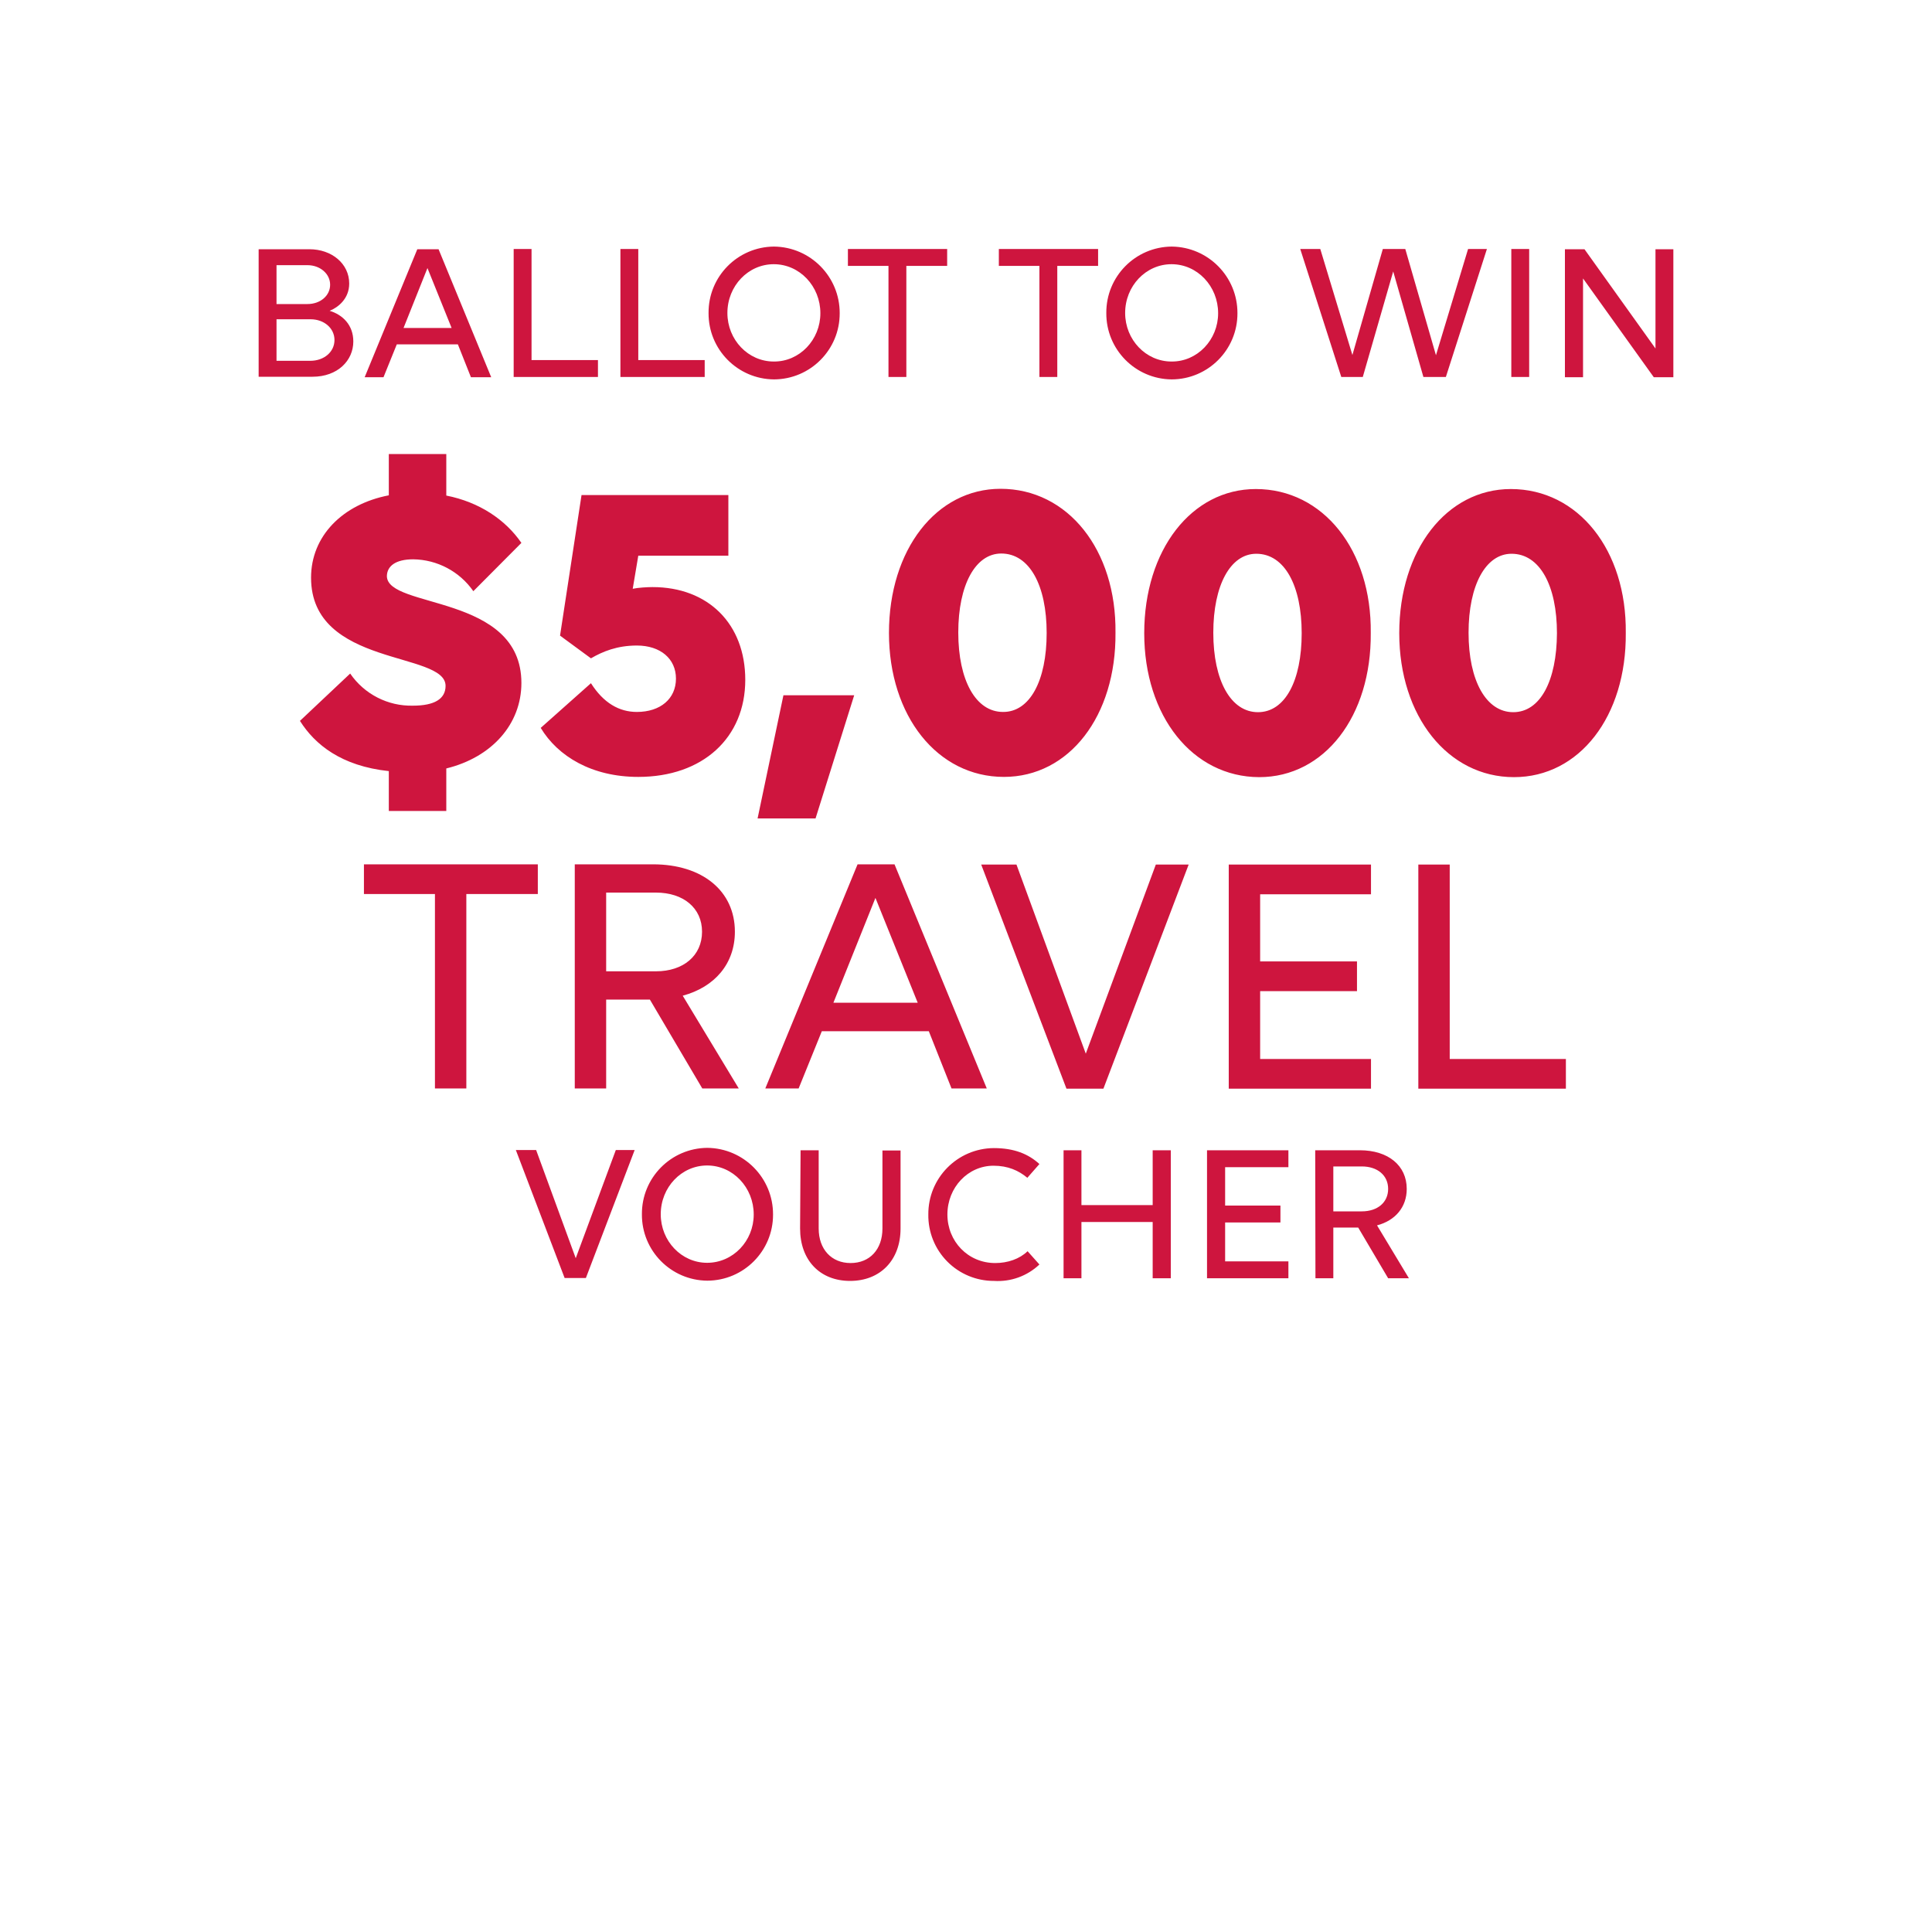
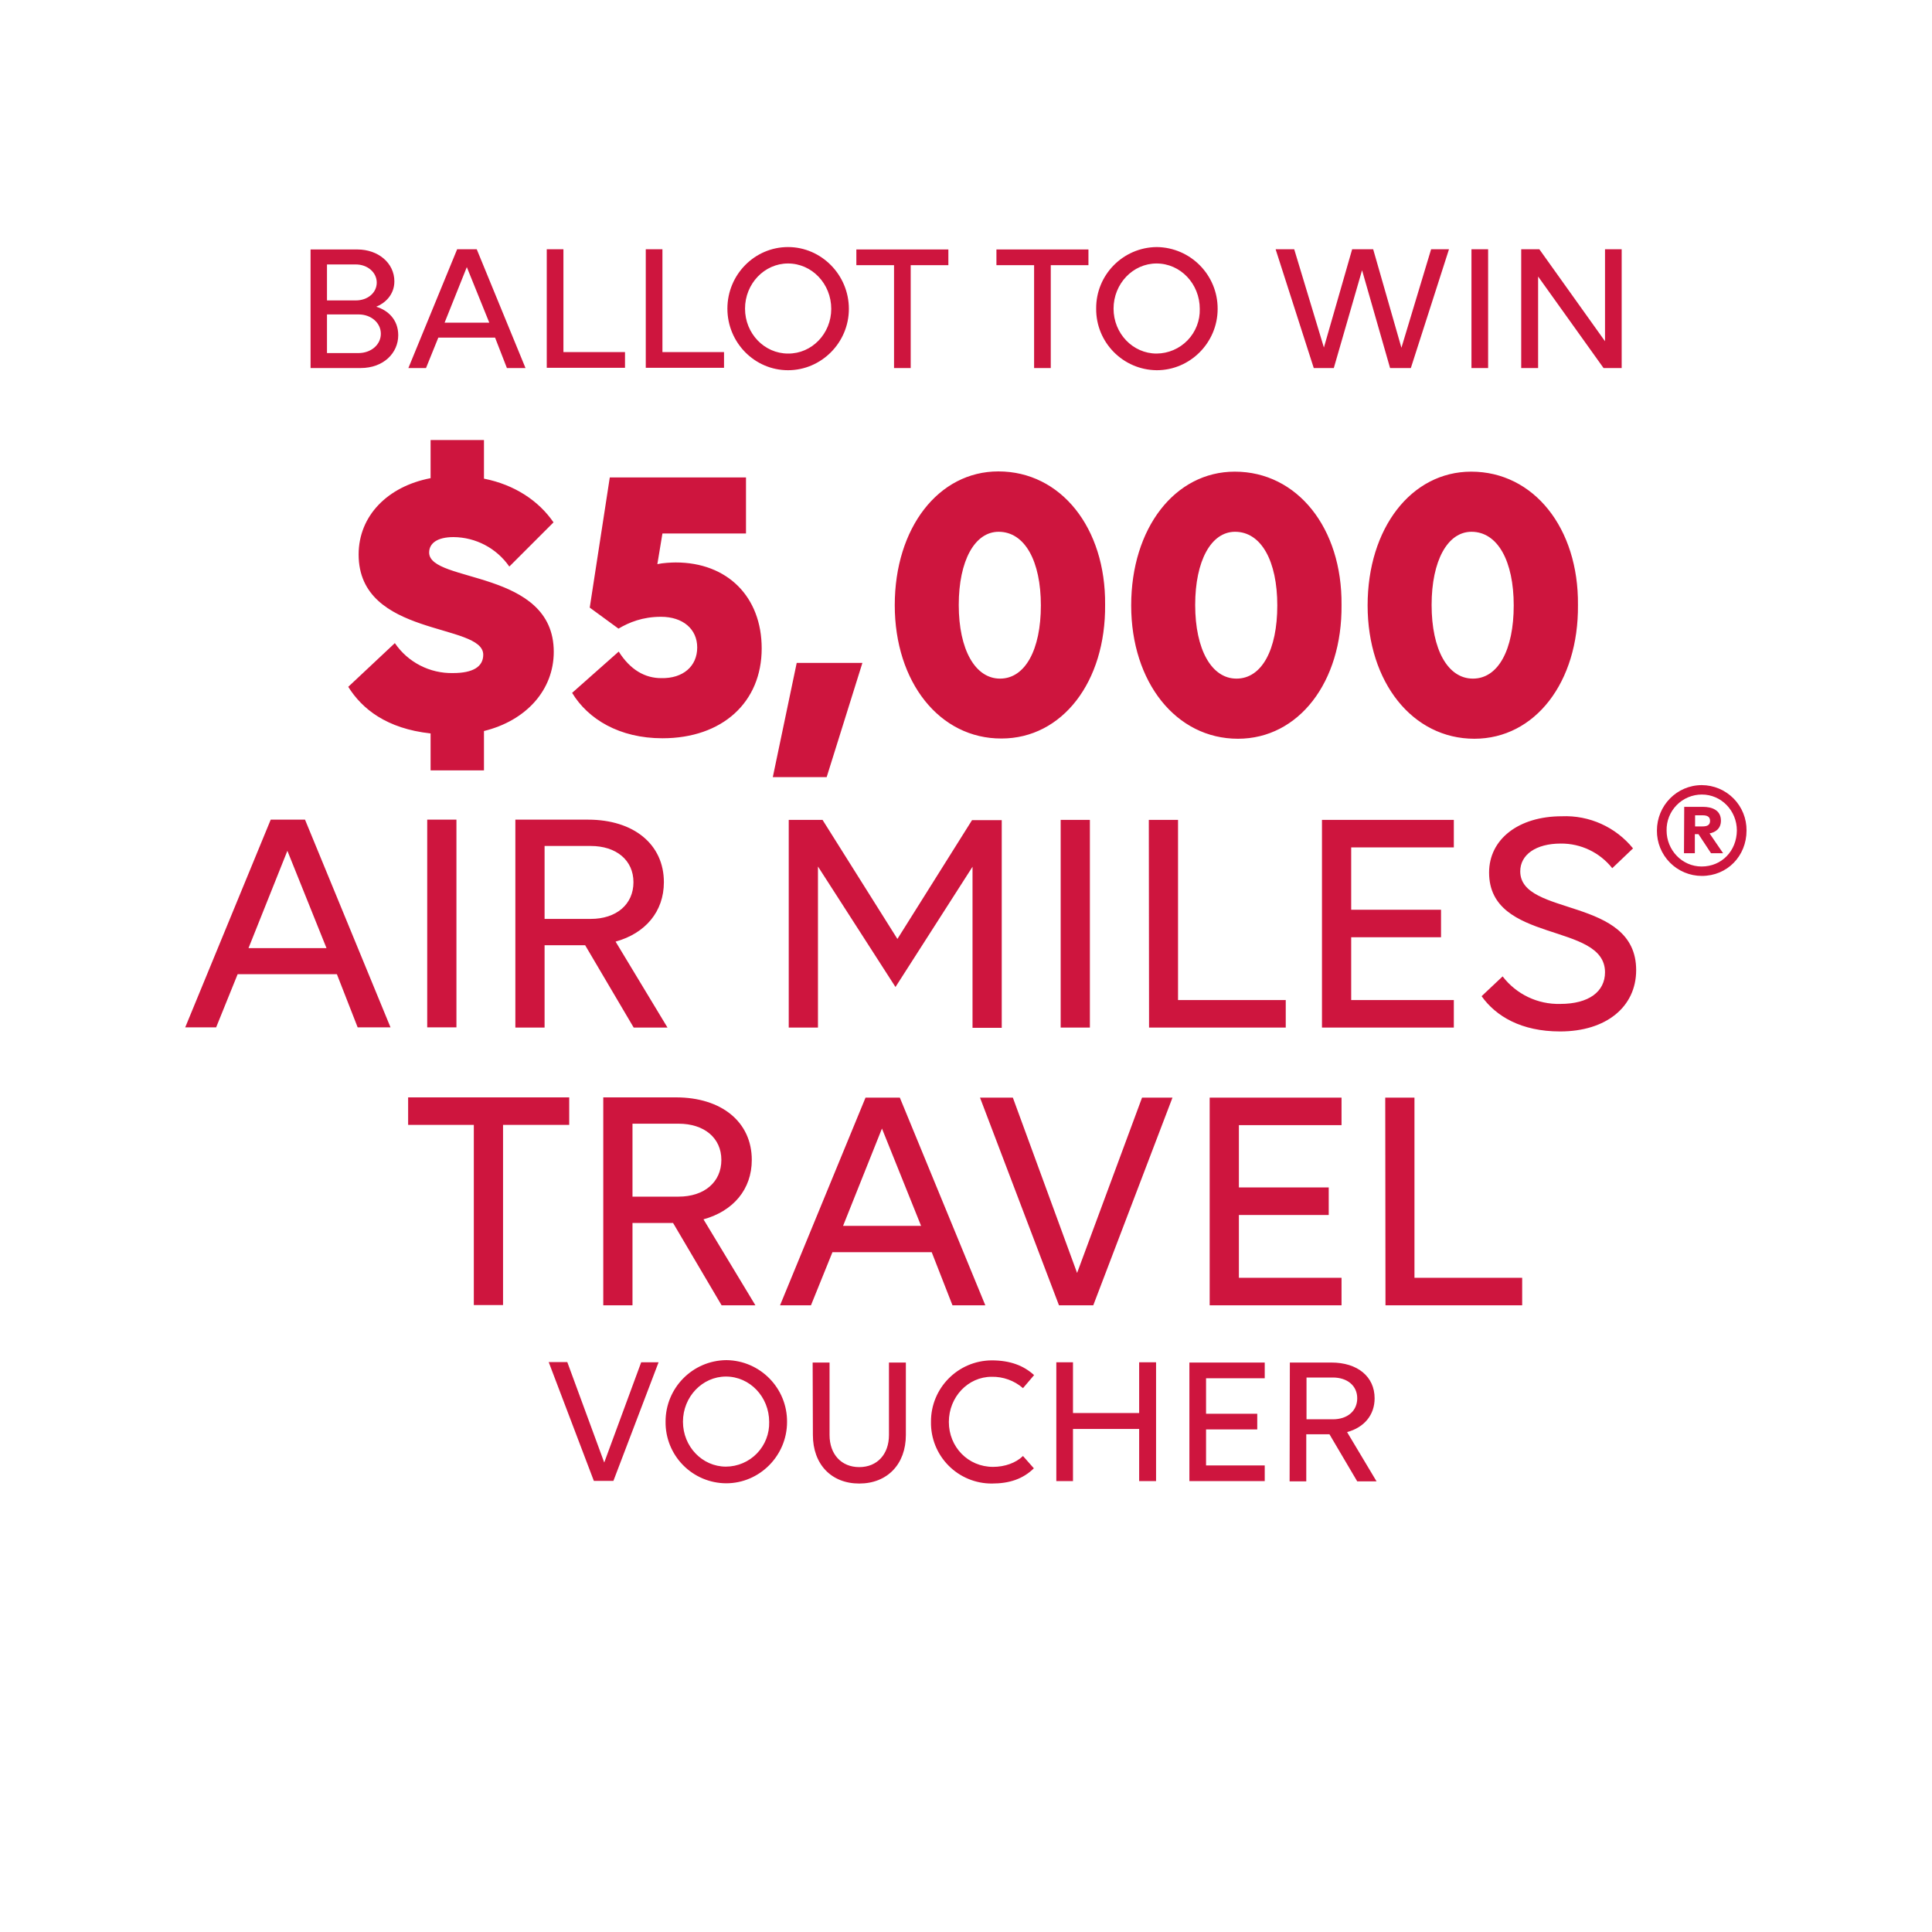
<svg xmlns="http://www.w3.org/2000/svg" width="80" height="80" viewBox="0 0 80 80">
  <g fill="#CE153E">
    <g>
-       <path d="M19.6 24.48a3.08 3.08 0 0 0-2.49-1.32c-.73 0-1.08.28-1.09.69 0 1.37 5.57.73 5.57 4.43 0 1.71-1.23 3.08-3.11 3.54v1.76H16.1v-1.65c-1.97-.21-3.06-1.1-3.68-2.08l2.08-1.96a3.06 3.06 0 0 0 2.6 1.33c.89 0 1.35-.28 1.35-.82 0-1.44-5.57-.77-5.57-4.48 0-1.72 1.3-3.04 3.22-3.41V18.8h2.38v1.72c1.37.27 2.45 1 3.11 1.96l-1.99 2zM27.99 28.1c0-.82-.64-1.37-1.62-1.37-.82 0-1.42.25-1.9.53l-1.28-.94.89-5.82h6.08v2.51h-3.73l-.23 1.37c.23-.05.62-.07.82-.07 2.31 0 3.84 1.53 3.84 3.84 0 2.4-1.76 4.02-4.43 4.02-1.92 0-3.33-.85-4.04-2.03l2.08-1.85c.52.82 1.17 1.19 1.9 1.19.98 0 1.62-.55 1.62-1.38zM33.77 33.89h-2.4l1.07-5.1h2.93l-1.6 5.1zM36.81 26.21c0-3.45 1.96-5.97 4.62-5.97 2.79 0 4.8 2.53 4.76 5.96.03 3.45-1.92 5.97-4.62 5.97-2.75 0-4.76-2.52-4.76-5.96zm6.53 0c0-1.97-.71-3.29-1.88-3.29-1.07 0-1.78 1.3-1.78 3.27 0 1.99.73 3.29 1.85 3.29 1.11.01 1.81-1.29 1.81-3.27zM47.38 26.22c0-3.45 1.96-5.97 4.62-5.97 2.79 0 4.8 2.53 4.76 5.96.03 3.45-1.92 5.97-4.62 5.97-2.76-.01-4.76-2.53-4.76-5.96zm6.52 0c0-1.97-.71-3.29-1.88-3.29-1.07 0-1.78 1.3-1.78 3.27 0 1.99.73 3.29 1.85 3.29s1.81-1.3 1.81-3.27zM57.94 26.22c0-3.45 1.96-5.97 4.62-5.97 2.79 0 4.8 2.53 4.76 5.96.03 3.45-1.92 5.97-4.63 5.97-2.74 0-4.75-2.53-4.75-5.96zm6.53 0c0-1.97-.71-3.29-1.88-3.29-1.07 0-1.78 1.3-1.78 3.27 0 1.99.73 3.29 1.85 3.29s1.8-1.3 1.81-3.27z" />
+       <path d="M21.09 23.46a2.84 2.84 0 0 0-2.31-1.22c-.68 0-1.01.26-1.01.64 0 1.27 5.16.68 5.16 4.11 0 1.58-1.14 2.85-2.89 3.28v1.63h-2.21v-1.53c-1.83-.2-2.84-1.02-3.41-1.93l1.93-1.81a2.84 2.84 0 0 0 2.41 1.24c.82 0 1.25-.26 1.25-.76 0-1.33-5.16-.71-5.16-4.15 0-1.6 1.2-2.82 2.98-3.16v-1.58h2.21v1.6c1.27.25 2.27.92 2.88 1.81l-1.83 1.83zM28.87 26.81c0-.76-.59-1.27-1.5-1.27-.76 0-1.32.23-1.76.49l-1.19-.87.83-5.39h5.64v2.32h-3.46l-.21 1.27c.21-.05.58-.07.76-.07 2.14 0 3.56 1.42 3.56 3.56 0 2.23-1.63 3.72-4.11 3.72-1.78 0-3.08-.79-3.74-1.88l1.93-1.71c.48.76 1.09 1.1 1.76 1.1.9.02 1.49-.49 1.49-1.27zM34.23 32.18H32l.99-4.73h2.72l-1.48 4.73zM37.05 25.06c0-3.2 1.81-5.54 4.29-5.54 2.59 0 4.45 2.34 4.42 5.52.03 3.2-1.78 5.54-4.29 5.54-2.56.01-4.42-2.33-4.42-5.52zm6.05.01c0-1.83-.66-3.05-1.75-3.05-.99 0-1.65 1.2-1.65 3.03 0 1.85.68 3.05 1.71 3.05 1.04 0 1.69-1.2 1.69-3.03zM46.84 25.07c0-3.2 1.81-5.54 4.29-5.54 2.59 0 4.45 2.34 4.42 5.52.03 3.2-1.78 5.54-4.29 5.54-2.56 0-4.42-2.34-4.42-5.52zm6.05 0c0-1.83-.66-3.05-1.75-3.05-.99 0-1.65 1.2-1.65 3.03 0 1.85.68 3.05 1.71 3.05 1.05 0 1.69-1.2 1.69-3.03zM56.63 25.07c0-3.2 1.81-5.54 4.29-5.54 2.59 0 4.45 2.34 4.42 5.52.03 3.2-1.78 5.54-4.29 5.54-2.56 0-4.42-2.34-4.42-5.52zm6.05 0c0-1.83-.66-3.05-1.75-3.05-.99 0-1.65 1.2-1.65 3.03 0 1.85.67 3.05 1.71 3.05 1.05 0 1.69-1.2 1.69-3.03z" />
    </g>
    <g>
-       <path d="M19.31 37.02v8.05h-1.3v-8.05h-2.94v-1.23h7.2v1.23h-2.96zM23.8 35.79h3.24c2.04 0 3.39 1.1 3.39 2.79 0 1.32-.83 2.29-2.16 2.65l2.32 3.84h-1.51l-2.17-3.68H25.1v3.68h-1.3v-9.28zm1.3 1.17v3.26h2.06c1.14 0 1.91-.65 1.91-1.64 0-.98-.77-1.62-1.91-1.62H25.1zM38.46 42.7h-4.43l-.96 2.37h-1.38l3.82-9.28h1.53l3.82 9.28H39.4l-.94-2.37zm-2.21-5.52-1.74 4.34H38l-1.75-4.34zM44.96 43.63l2.9-7.83h1.36l-3.53 9.28h-1.53l-3.53-9.28h1.46l2.87 7.83zM50.88 35.8h5.89v1.23h-4.59v2.78h4.01v1.23h-4.01v2.81h4.59v1.23h-5.89V35.8zM58.73 35.8h1.3v8.05h4.81v1.23h-6.11V35.8zM23.84 52.1l1.66-4.48h.78l-2.02 5.3h-.88l-2.02-5.3h.84l1.64 4.48zM32.01 50.29a2.73 2.73 0 0 1-2.72 2.74 2.73 2.73 0 0 1-2.71-2.75 2.73 2.73 0 0 1 2.71-2.75 2.75 2.75 0 0 1 2.72 2.76zm-.8 0c0-1.12-.86-2.03-1.93-2.03-1.06 0-1.92.9-1.92 2.02 0 1.11.86 2.01 1.92 2.01 1.07 0 1.93-.9 1.93-2zM33.15 47.63h.75v3.24c0 .86.53 1.43 1.32 1.43.8 0 1.32-.57 1.32-1.43v-3.23h.75v3.23c0 1.31-.84 2.17-2.09 2.17s-2.07-.86-2.07-2.17l.02-3.24zM42.54 48.77c-.36-.3-.8-.5-1.4-.5-1.06 0-1.91.9-1.91 2.02 0 1.11.85 2.01 1.98 2.01.52 0 1.01-.17 1.34-.49l.49.55a2.5 2.5 0 0 1-1.88.68 2.71 2.71 0 0 1-2.72-2.75 2.73 2.73 0 0 1 2.71-2.75c.84 0 1.43.24 1.89.66l-.5.57zM47.73 50.6h-2.95v2.33h-.74v-5.3h.74v2.27h2.95v-2.27h.75v5.3h-.75V50.6zM49.98 47.63h3.37v.7h-2.62v1.59h2.29v.7h-2.29v1.61h2.62v.7h-3.37v-5.3zM54.46 47.63h1.85c1.17 0 1.94.63 1.94 1.6 0 .75-.47 1.31-1.23 1.51l1.32 2.19h-.86l-1.24-2.1h-1.03v2.1h-.74l-.01-5.3zm.75.67v1.86h1.18c.65 0 1.09-.37 1.09-.93s-.44-.93-1.09-.93h-1.18z" />
+       <path d="M13.95 40.34H9.84l-.89 2.2H7.67l3.54-8.6h1.42l3.54 8.6h-1.36l-.86-2.2zm-2.05-5.11-1.61 4.03h3.23l-1.62-4.03zM17.69 33.94h1.21v8.6h-1.21v-8.6zM21.34 33.94h3.01c1.89 0 3.14 1.02 3.14 2.59 0 1.22-.77 2.12-2 2.46l2.15 3.56h-1.4l-2.01-3.41h-1.68v3.41h-1.21v-8.61zm1.21 1.09v3.02h1.91c1.06 0 1.77-.6 1.77-1.52 0-.91-.71-1.5-1.77-1.5h-1.91zM33.87 35.88v6.67h-1.21v-8.6h1.4l3.1 4.93 3.09-4.92h1.23v8.6h-1.21v-6.67l-3.19 4.98-3.21-4.99zM43.92 33.95h1.21v8.6h-1.21v-8.6zM47.57 33.95h1.21v7.46h4.46v1.14h-5.66l-.01-8.6zM54.74 33.95h5.46v1.14h-4.25v2.58h3.72v1.14h-3.72v2.6h4.25v1.14h-5.46v-8.6zM66.76 35.95a2.69 2.69 0 0 0-2.13-1.02c-1.03 0-1.68.46-1.68 1.15 0 1.89 4.8 1.03 4.8 4.09 0 1.52-1.24 2.54-3.15 2.54-1.61 0-2.66-.63-3.25-1.46l.87-.82a2.91 2.91 0 0 0 2.39 1.14c1.18 0 1.85-.51 1.85-1.31 0-2.09-4.8-1.17-4.8-4.13 0-1.38 1.22-2.33 3.01-2.33a3.6 3.6 0 0 1 2.95 1.33l-.86.82zM72.32 34.39c0 1.06-.8 1.88-1.85 1.88a1.86 1.86 0 0 1-1.86-1.88c0-1.03.82-1.88 1.86-1.88a1.86 1.86 0 0 1 1.85 1.88zm-3.31 0c0 .81.64 1.49 1.45 1.49.84 0 1.45-.65 1.46-1.49 0-.82-.64-1.49-1.45-1.49a1.46 1.46 0 0 0-1.46 1.49zm.73-.98h.78c.36 0 .74.13.74.57 0 .33-.22.48-.47.53l.56.82h-.5l-.52-.79h-.15v.79h-.45l.01-1.92zm.45.35v.46h.31c.18 0 .31-.05.31-.23s-.13-.23-.31-.23h-.31zM20.83 46.58v7.46h-1.21v-7.46H16.9v-1.14h6.67v1.14h-2.74zM24.98 45.44h3.01c1.89 0 3.14 1.02 3.14 2.59 0 1.22-.77 2.12-2 2.46l2.15 3.56h-1.4l-2.01-3.41h-1.68v3.41h-1.21v-8.61zm1.21 1.09v3.02h1.91c1.06 0 1.77-.6 1.77-1.52 0-.91-.71-1.5-1.77-1.5h-1.91zM38.58 51.85h-4.11l-.89 2.2H32.3l3.54-8.6h1.42l3.54 8.6h-1.36l-.86-2.2zm-2.06-5.12-1.61 4.03h3.23l-1.62-4.03zM44.6 52.71l2.69-7.26h1.26l-3.28 8.6h-1.42l-3.27-8.6h1.36l2.66 7.26zM50.09 45.45h5.46v1.14H51.3v2.58h3.72v1.14H51.3v2.6h4.25v1.14h-5.46v-8.6zM57.36 45.45h1.21v7.46h4.46v1.14h-5.66l-.01-8.6zM25.02 60.56l1.53-4.15h.72l-1.87 4.91h-.81l-1.87-4.92h.77l1.53 4.16zM32.59 58.88c0 1.4-1.14 2.54-2.52 2.54a2.52 2.52 0 0 1-2.51-2.55 2.54 2.54 0 0 1 2.52-2.55 2.54 2.54 0 0 1 2.51 2.56zm-.74 0c0-1.04-.8-1.88-1.79-1.88-.98 0-1.78.84-1.78 1.87 0 1.03.8 1.86 1.78 1.86a1.8 1.8 0 0 0 1.79-1.85zM33.65 56.42h.7v3c0 .8.49 1.33 1.23 1.33s1.23-.53 1.23-1.33v-3h.7v3c0 1.21-.77 2.01-1.93 2.01s-1.92-.8-1.92-2.01l-.01-3zM42.36 57.48a1.92 1.92 0 0 0-1.3-.47c-.98 0-1.77.84-1.77 1.87 0 1.03.79 1.86 1.83 1.86.48 0 .94-.16 1.24-.45l.45.51c-.45.44-1.01.63-1.74.63a2.51 2.51 0 0 1-2.52-2.55 2.53 2.53 0 0 1 2.51-2.55c.78 0 1.33.22 1.76.61l-.46.54zM47.17 59.17h-2.74v2.16h-.69v-4.92h.69v2.1h2.74v-2.1h.7v4.92h-.7v-2.16zM49.25 56.42h3.12v.65h-2.43v1.47h2.12v.65h-2.12v1.49h2.43v.65h-3.12v-4.91zM53.41 56.42h1.72c1.08 0 1.79.58 1.79 1.48 0 .7-.44 1.21-1.14 1.4L57 61.34h-.8l-1.15-1.95h-.96v1.95h-.69l.01-4.92zm.69.62v1.73h1.09c.61 0 1.01-.35 1.01-.87s-.41-.86-1.01-.86H54.1z" />
    </g>
    <g>
-       <path d="M10.71 10.32h2.1c.93 0 1.65.6 1.65 1.42 0 .63-.46.99-.81 1.13.53.16.98.58.98 1.27 0 .79-.65 1.46-1.69 1.46h-2.23v-5.28zm.74.66v1.61h1.28c.54 0 .94-.35.94-.8 0-.45-.41-.81-.94-.81h-1.28zm0 2.24v1.72h1.4c.57 0 1-.37 1-.86s-.43-.86-.99-.86h-1.41zM18.96 14.26h-2.53l-.55 1.36h-.78l2.18-5.3h.88l2.18 5.3h-.84l-.54-1.36zM17.7 11.1l-.99 2.48h1.99l-1-2.48zM21.27 10.31h.74v4.6h2.75v.7h-3.49v-5.3zM25.69 10.31h.74v4.6h2.75v.7h-3.49v-5.3zM34.77 12.97a2.73 2.73 0 0 1-2.72 2.74 2.73 2.73 0 0 1-2.71-2.75 2.73 2.73 0 0 1 2.71-2.75 2.75 2.75 0 0 1 2.72 2.76zm-.8 0c0-1.12-.86-2.03-1.93-2.03-1.06 0-1.92.9-1.92 2.02 0 1.11.86 2.01 1.92 2.01 1.07.01 1.93-.9 1.93-2zM37.53 11.01v4.6h-.74v-4.6h-1.68v-.7h4.11v.7h-1.69zM43.78 11.01v4.6h-.74v-4.6h-1.68v-.7h4.11v.7h-1.69zM51.24 12.97a2.73 2.73 0 0 1-2.72 2.74 2.73 2.73 0 0 1-2.71-2.75 2.73 2.73 0 0 1 2.71-2.75 2.75 2.75 0 0 1 2.72 2.76zm-.8 0c0-1.12-.86-2.03-1.93-2.03-1.06 0-1.92.9-1.92 2.02 0 1.11.86 2.01 1.92 2.01 1.07.01 1.93-.9 1.93-2zM61.57 10.31l-1.7 5.3h-.93l-1.25-4.37-1.26 4.37h-.89l-1.7-5.3h.83L56 14.7l1.26-4.39h.93l1.27 4.4 1.33-4.4h.78zM62.58 10.31h.74v5.3h-.74v-5.3zM65.55 11.53v4.09h-.75v-5.3h.81l2.94 4.11v-4.11h.74v5.3h-.81l-2.93-4.09z" />
+       <path d="M12.85 10.33h1.95c.86 0 1.53.56 1.53 1.32 0 .58-.42.92-.75 1.05.49.15.91.54.91 1.18 0 .73-.6 1.36-1.56 1.36h-2.07v-4.91zm.69.61v1.5h1.19c.5 0 .87-.32.87-.74s-.38-.75-.87-.75h-1.19zm0 2.08v1.6h1.3c.53 0 .93-.35.93-.8 0-.45-.4-.8-.92-.8h-1.31zM20.5 13.98h-2.35l-.51 1.26h-.73l2.02-4.92h.81l2.02 4.92h-.77l-.49-1.26zm-1.17-2.92-.92 2.3h1.85l-.93-2.3zM22.64 10.32h.69v4.26h2.55v.65h-3.24v-4.91zM26.74 10.32h.69v4.26h2.55v.65h-3.24v-4.91zM35.15 12.79c0 1.4-1.14 2.54-2.52 2.54s-2.51-1.14-2.51-2.55 1.13-2.55 2.51-2.55 2.52 1.15 2.52 2.56zm-.73 0c0-1.04-.8-1.88-1.79-1.88-.98 0-1.78.84-1.78 1.87 0 1.03.8 1.86 1.78 1.86.99.01 1.79-.83 1.79-1.85zM37.71 10.98v4.26h-.69v-4.26h-1.56v-.65h3.81v.65h-1.56zM43.51 10.98v4.26h-.69v-4.26h-1.56v-.65h3.81v.65h-1.56zM50.42 12.79c0 1.4-1.14 2.54-2.52 2.54a2.53 2.53 0 0 1-2.51-2.55 2.53 2.53 0 0 1 2.51-2.55 2.55 2.55 0 0 1 2.52 2.56zm-.74 0c0-1.04-.8-1.88-1.79-1.88-.98 0-1.78.84-1.78 1.87 0 1.03.8 1.86 1.78 1.86a1.8 1.8 0 0 0 1.79-1.85zM60 10.32l-1.58 4.92h-.86l-1.16-4.05-1.17 4.05h-.83l-1.58-4.92h.77l1.23 4.07 1.17-4.07h.87l1.17 4.08 1.23-4.08H60zM60.93 10.32h.69v4.92h-.69v-4.92zM63.69 11.45v3.79h-.7v-4.92h.75l2.72 3.81v-3.81h.69v4.92h-.75l-2.71-3.79z" />
    </g>
  </g>
</svg>
